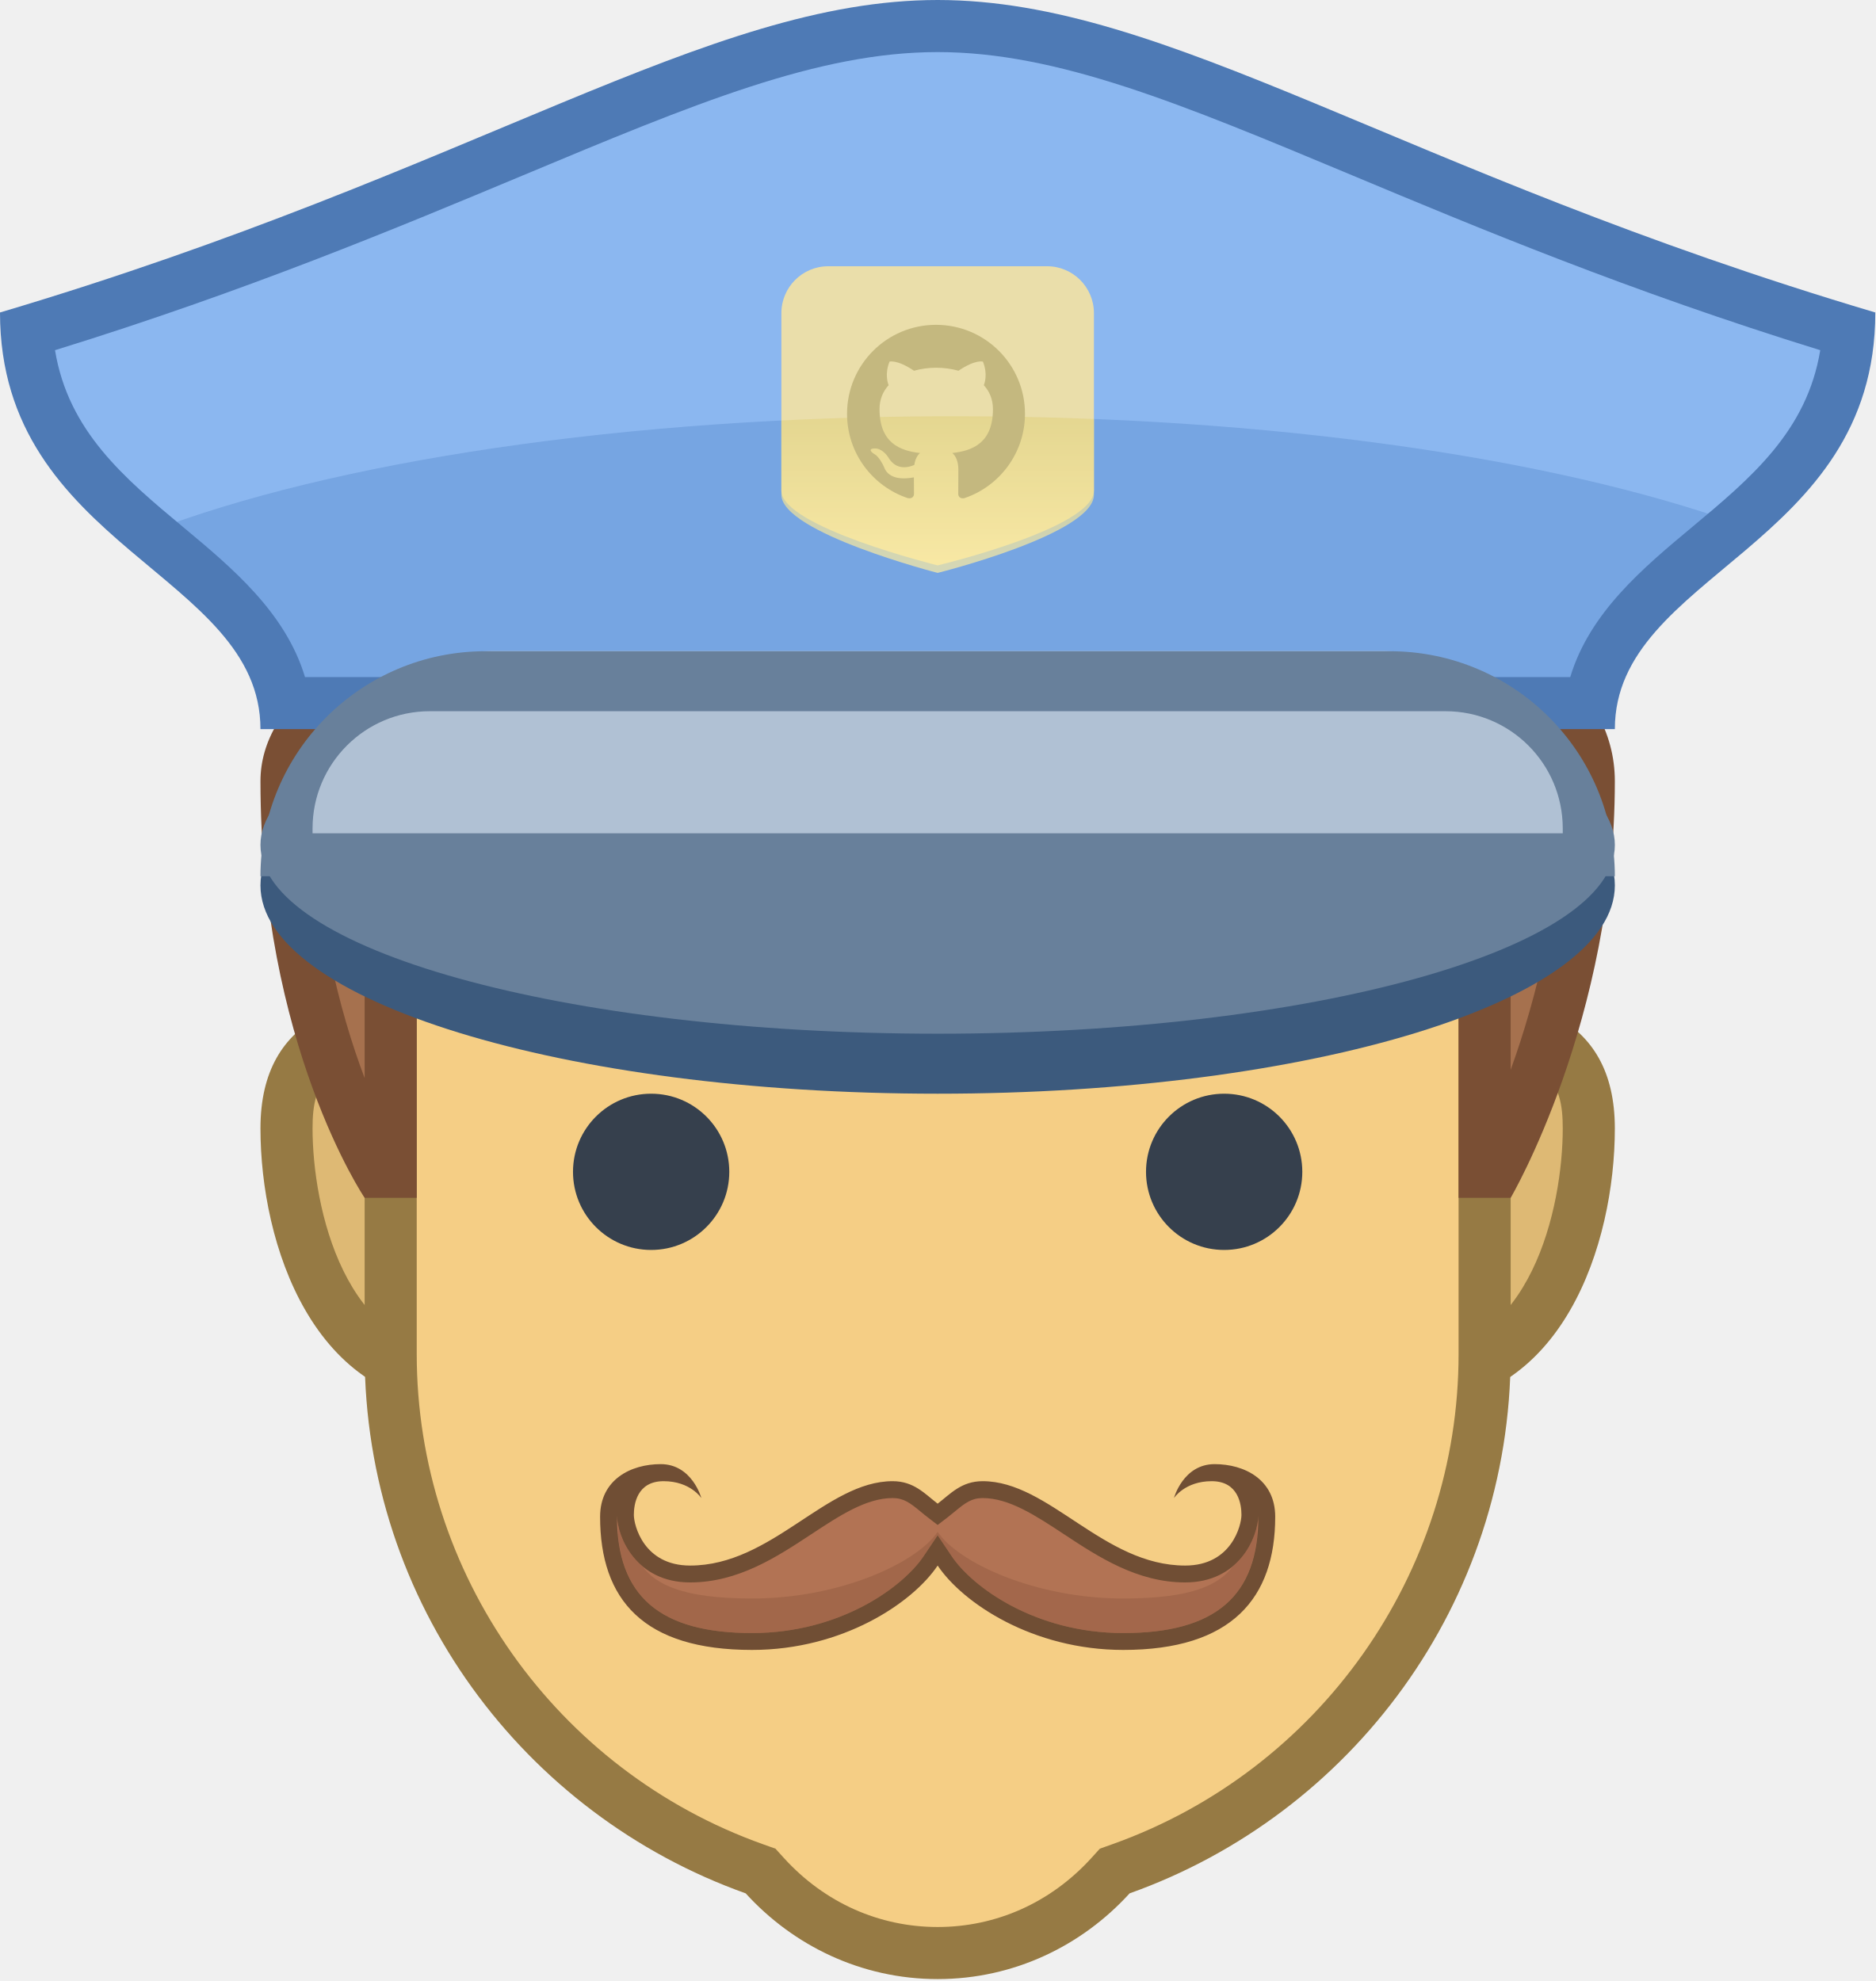
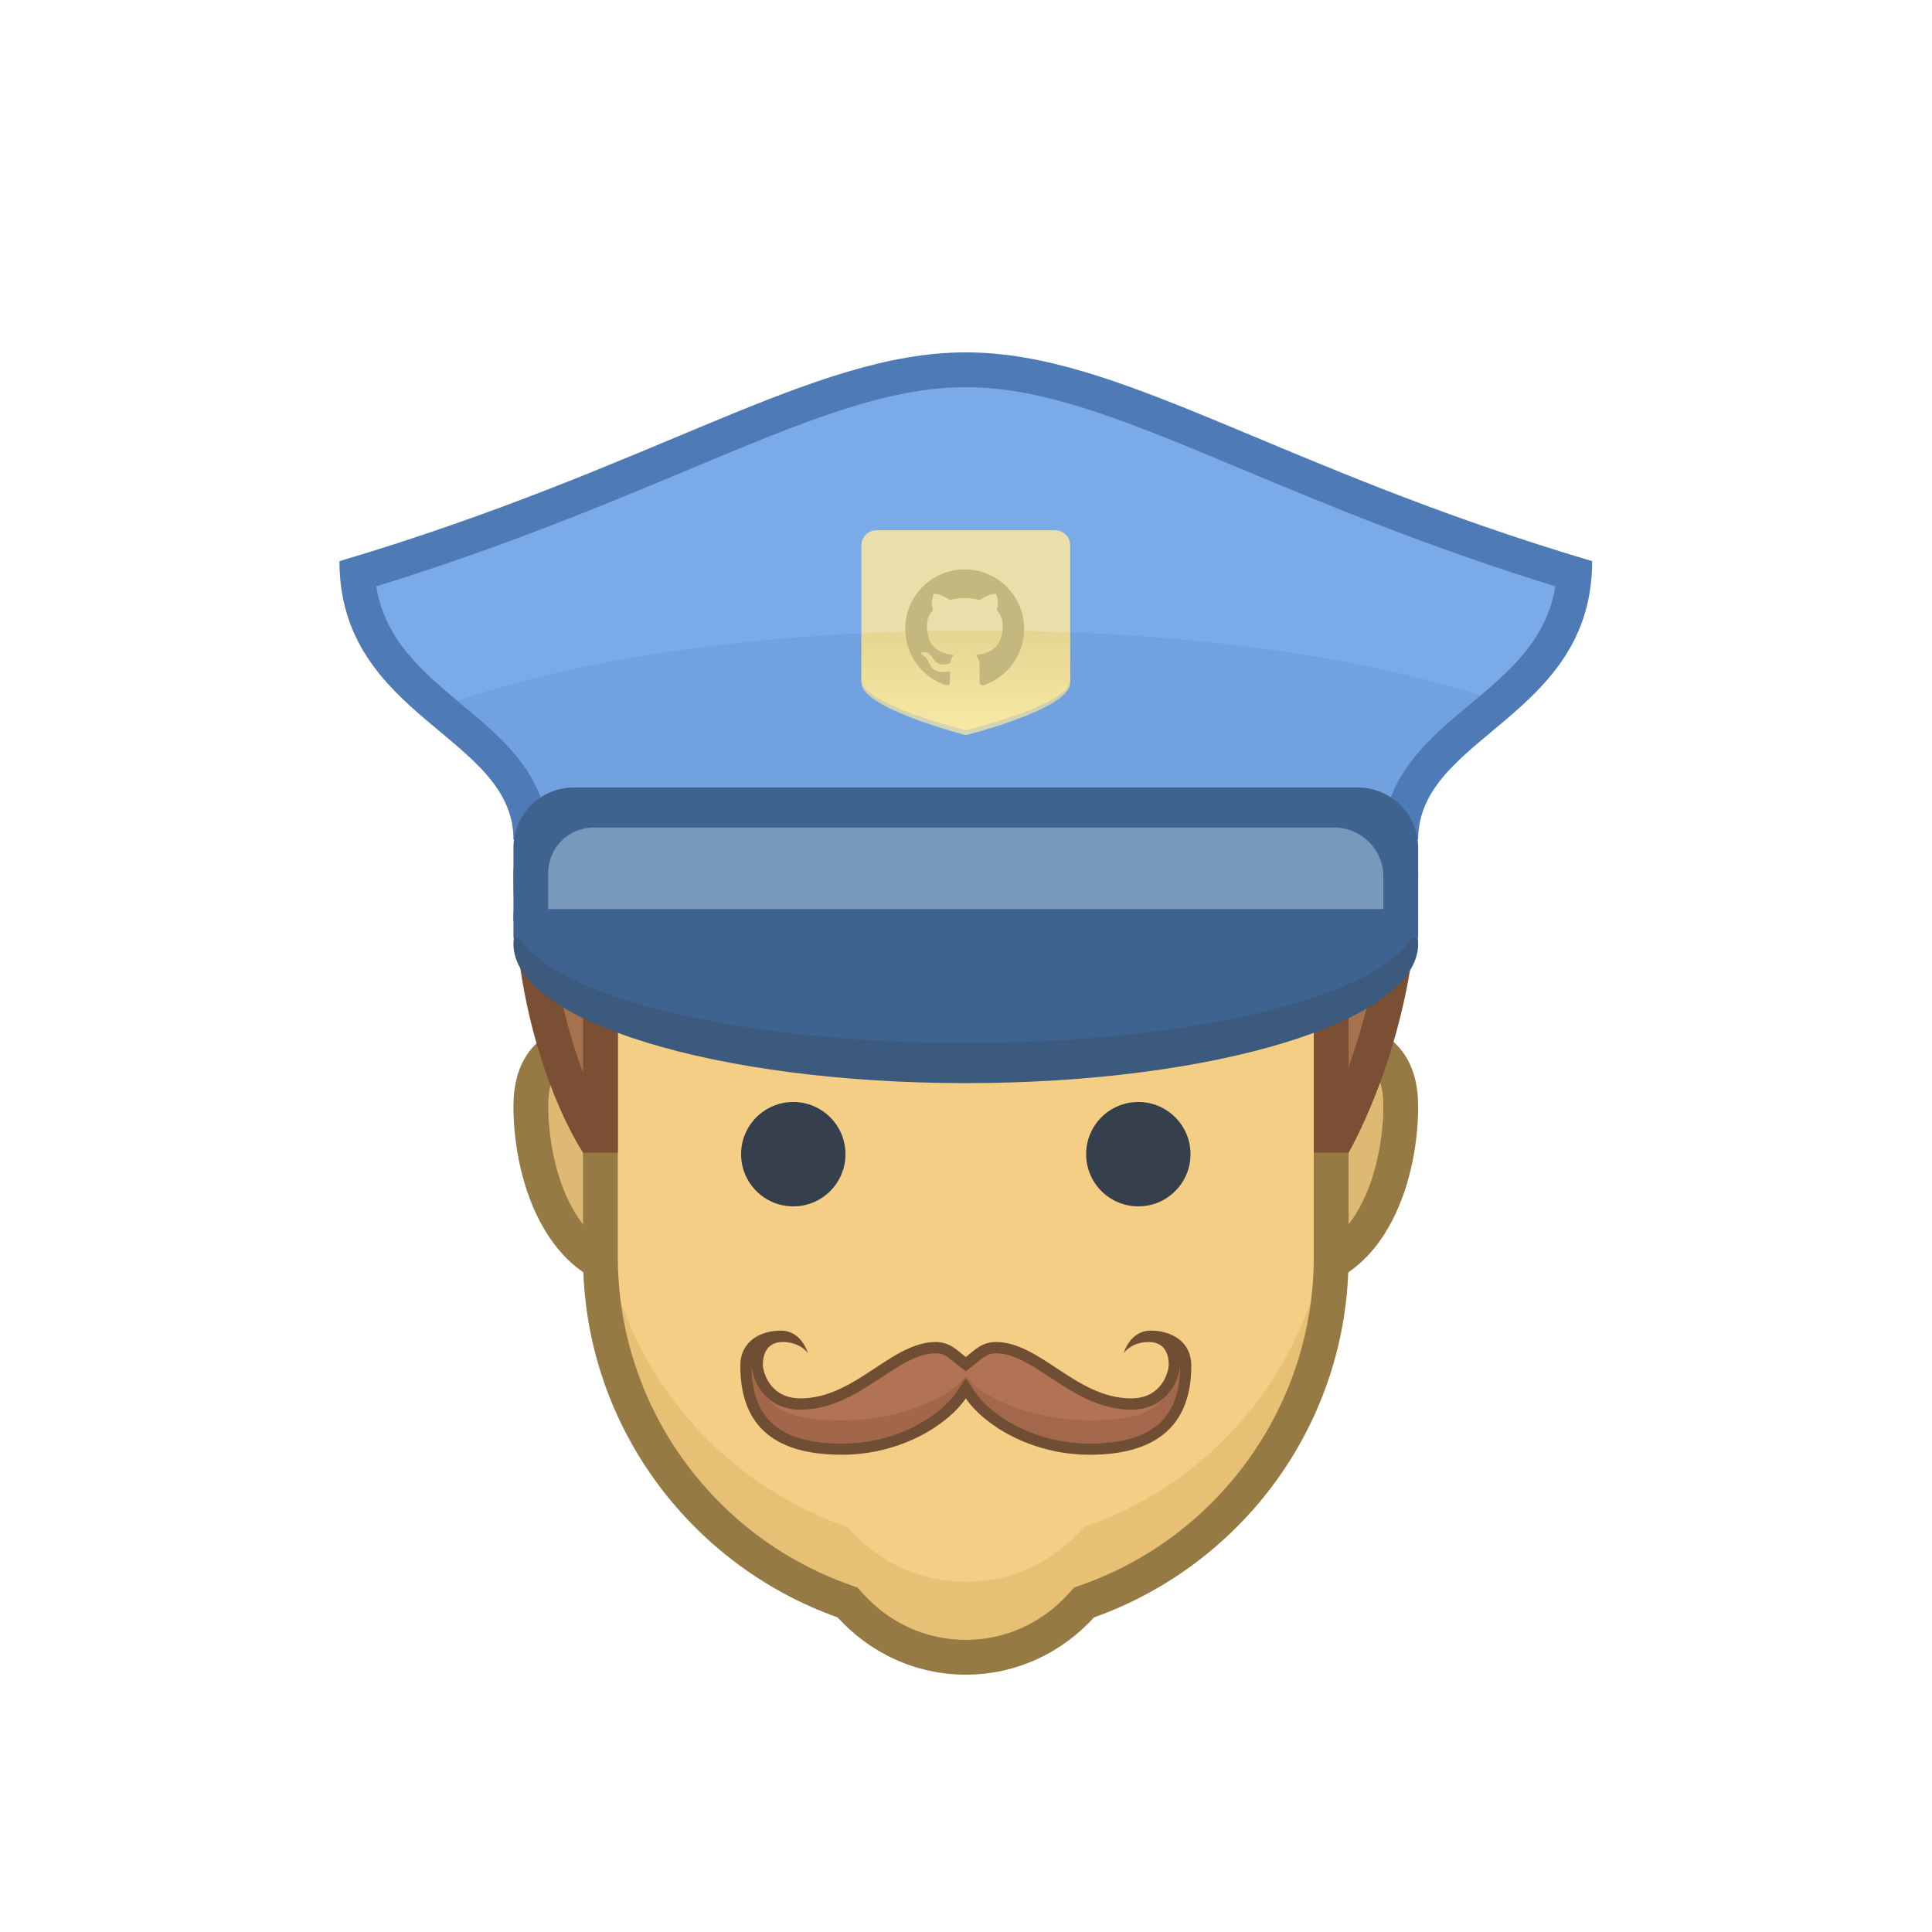
- <svg xmlns="http://www.w3.org/2000/svg" width="160px" height="169px" viewBox="0 0 160 169" version="1.1">
+ <svg xmlns="http://www.w3.org/2000/svg" xmlns:xlink="http://www.w3.org/1999/xlink" width="512px" height="512px" viewBox="0 0 512 512" version="1.1">
  <defs>
-     <linearGradient x1="50%" y1="0%" x2="50%" y2="100%" id="linearGradient-1">
+     <path d="M101.437,289.479 C89.735,289.479 78.881,284.619 70.868,275.803 L70.084,274.945 L69.005,274.558 C30.486,260.855 4.611,224.227 4.611,183.431 L4.611,48.621 C4.611,24.507 24.225,4.883 48.339,4.883 L154.535,4.883 C178.649,4.883 198.263,24.498 198.263,48.621 L198.263,183.431 C198.263,224.227 172.387,260.855 133.878,274.558 L132.79,274.945 L132.006,275.803 C123.993,284.619 113.139,289.479 101.437,289.479 Z" id="path-1" />
+     <filter x="-5.2%" y="-3.5%" width="110.3%" height="107.0%" filterUnits="objectBoundingBox" id="filter-2">
+       <feOffset dx="0" dy="-20" in="SourceAlpha" result="shadowOffsetInner1" />
+       <feComposite in="shadowOffsetInner1" in2="SourceAlpha" operator="arithmetic" k2="-1" k3="1" result="shadowInnerInner1" />
+       <feColorMatrix values="0 0 0 0 0.907   0 0 0 0 0.753   0 0 0 0 0.464  0 0 0 1 0" type="matrix" in="shadowInnerInner1" />
+     </filter>
+     <linearGradient x1="50%" y1="0%" x2="50%" y2="100%" id="linearGradient-3">
      <stop stop-color="#E1D385" offset="0%" />
      <stop stop-color="#FFEEA3" offset="100%" />
    </linearGradient>
  </defs>
  <g id="Page-1" stroke="none" stroke-width="1" fill="none" fill-rule="evenodd">
-     <g id="Trafico">
-       <g id="Ears" transform="translate(22.21528, 84.41806)" fill-rule="nonzero">
-         <path d="M98.192,33.323 C89.865,33.323 83.09,26.347 83.09,17.772 C83.09,9.197 89.865,2.222 98.192,2.222 C109.064,2.222 113.298,4.918 113.298,11.85 C113.298,19.274 110.139,33.323 98.192,33.323 Z M17.328,33.323 C5.381,33.323 2.222,19.274 2.222,11.85 C2.222,4.923 6.456,2.222 17.328,2.222 C25.654,2.222 32.43,9.197 32.43,17.772 C32.43,26.347 25.654,33.323 17.328,33.323 Z" id="Shape" fill="#DEB974" />
-         <path d="M98.192,4.443 C110.09,4.443 111.076,7.944 111.076,11.85 C111.076,18.505 108.384,31.101 98.192,31.101 C91.087,31.101 85.307,25.121 85.307,17.772 C85.307,10.423 91.087,4.443 98.192,4.443 Z M17.328,4.443 C24.432,4.443 30.213,10.423 30.213,17.772 C30.213,25.121 24.432,31.101 17.328,31.101 C7.136,31.101 4.443,18.505 4.443,11.85 C4.443,7.944 5.429,4.443 17.328,4.443 Z M98.192,0 C88.621,0 80.864,7.958 80.864,17.772 C80.864,27.587 88.621,35.544 98.192,35.544 C111.09,35.544 115.519,21.664 115.519,11.85 C115.519,2.035 107.762,0 98.192,0 Z M17.328,0 C7.758,0 0,2.035 0,11.85 C0,21.664 4.465,35.544 17.328,35.544 C26.898,35.544 34.656,27.587 34.656,17.772 C34.656,7.958 26.898,0 17.328,0 Z" id="Shape" fill="#967A44" />
-       </g>
-       <g id="Face" transform="translate(31.10139, 26.65834)" fill-rule="nonzero">
-         <path d="M48.874,139.956 C43.235,139.956 38.006,137.615 34.145,133.367 L33.767,132.954 L33.247,132.767 C14.689,126.165 2.222,108.517 2.222,88.861 L2.222,23.908 C2.222,12.289 11.672,2.835 23.29,2.835 L74.457,2.835 C86.075,2.835 95.526,12.285 95.526,23.908 L95.526,88.861 C95.526,108.517 83.058,126.165 64.504,132.767 L63.98,132.954 L63.602,133.367 C59.741,137.615 54.512,139.956 48.874,139.956 Z" id="Shape" fill="#F5CE85" />
-         <path d="M74.457,5.061 C84.849,5.061 93.304,13.516 93.304,23.908 L93.304,88.861 C93.304,107.58 81.432,124.383 63.758,130.679 L62.709,131.052 L61.963,131.874 C58.519,135.651 53.872,137.735 48.874,137.735 C43.875,137.735 39.228,135.651 35.784,131.874 L35.038,131.052 L33.989,130.679 C16.315,124.383 4.443,107.58 4.443,88.861 L4.443,23.908 C4.443,13.516 12.898,5.061 23.29,5.061 L74.457,5.061 Z M74.457,0.618 L23.29,0.618 C10.428,0.618 0,11.045 0,23.908 L0,88.861 C0,110.099 13.574,128.124 32.501,134.865 C36.562,139.325 42.36,142.178 48.874,142.178 C55.387,142.178 61.185,139.325 65.246,134.865 C84.174,128.124 97.747,110.099 97.747,88.861 L97.747,23.908 C97.747,11.045 87.319,0.618 74.457,0.618 Z" id="Shape" fill="#967A44" />
-       </g>
-       <g id="Hair" transform="translate(22.21528, 39.9875)" fill-rule="nonzero">
-         <path d="M104.412,59.981 L104.412,26.658 C104.412,22.295 102.977,17.794 100.129,13.218 C107.073,15.959 113.298,20.216 113.298,26.658 C113.298,43.138 107.251,56.214 105.305,59.981 L104.412,59.981 Z M10.135,59.981 C8.211,56.609 2.222,44.684 2.222,26.658 C2.222,16.004 28.609,7.335 61.048,7.335 C64.438,7.335 67.77,7.438 71.018,7.638 C63.771,11.765 53.454,15.551 39.988,15.551 C26.023,15.551 11.108,21.971 11.108,39.988 L11.108,59.981 L10.135,59.981 Z M87.208,5.087 C85.884,4.843 84.525,4.621 83.134,4.416 C83.738,3.874 84.249,3.39 84.671,2.972 C85.351,3.506 86.222,4.216 87.208,5.087 Z" id="Shape" fill="#A6714E" />
-         <path d="M61.048,9.557 C61.252,9.557 61.456,9.557 61.661,9.557 C55.734,11.761 48.518,13.329 39.988,13.329 C20.802,13.329 8.886,23.544 8.886,39.988 L8.886,51.984 C6.736,46.297 4.443,37.655 4.443,26.658 C4.443,18.572 27.689,9.557 61.048,9.557 Z M105.038,18.128 C108.482,20.296 111.076,23.104 111.076,26.658 C111.076,36.606 108.797,45.284 106.633,51.282 L106.633,26.658 C106.633,23.846 106.1,20.998 105.038,18.128 Z M84.418,0 C84.418,0 82.17,2.684 77.687,5.963 C83.596,6.593 89.19,7.575 94.171,8.931 C89.461,3.497 84.418,0 84.418,0 Z M61.048,5.114 C31.11,5.114 0,12.907 0,26.658 C0,49.069 8.886,62.203 8.886,62.203 L13.329,62.203 C13.329,62.203 13.329,46.154 13.329,39.988 C13.329,23.646 26.494,17.772 39.988,17.772 C58.049,17.772 70.631,11.125 77.687,5.963 C72.329,5.394 66.708,5.114 61.048,5.114 Z M94.171,8.931 C98.307,13.698 102.19,19.958 102.19,26.658 C102.19,33.443 102.19,62.203 102.19,62.203 L106.633,62.203 C106.633,62.203 115.519,47.079 115.519,26.658 C115.519,18.181 106.807,12.365 94.171,8.931 Z" id="Shape" fill="#7A4F34" />
-       </g>
-       <g id="Eyes" transform="translate(48.82474, 93.03093)" fill="#36404D" fill-rule="nonzero">
-         <circle id="Eye-right" cx="55.587" cy="6.938" r="6.665" />
-         <circle id="Eye-left" cx="6.713" cy="6.938" r="6.665" />
-       </g>
-       <g id="Hat" fill-rule="nonzero">
-         <path d="M24.255,59.981 C23.295,54.254 18.696,50.42 14.236,46.701 C8.66,42.049 2.901,37.251 2.279,28.293 C19.314,23.135 32.834,17.479 43.764,12.907 C58.591,6.705 69.312,2.222 79.975,2.222 C90.638,2.222 101.355,6.705 116.186,12.907 C127.116,17.479 140.636,23.131 157.671,28.293 C157.044,37.251 151.286,42.049 145.714,46.701 C141.254,50.42 136.655,54.254 135.695,59.981 L24.255,59.981 Z" id="Shape" fill="#8BB7F0" />
-         <path d="M12.684,45.4 C28.279,39.398 53.259,35.509 81.415,35.509 C108.39,35.509 132.449,39.078 148.134,44.656 C147.334,45.349 146.522,46.026 145.714,46.701 C141.254,50.42 136.655,54.254 135.695,59.981 L24.255,59.981 C23.295,54.254 18.696,50.42 14.236,46.701 C13.718,46.27 13.2,45.837 12.684,45.4 Z" id="Combined-Shape" fill="#6D9DDB" opacity="0.7" />
-         <path d="M79.975,4.443 C90.194,4.443 100.737,8.855 115.328,14.955 C125.925,19.385 138.943,24.832 155.254,29.875 C154.116,36.797 149.327,40.792 144.288,44.995 C140.161,48.438 135.589,52.25 133.931,57.76 L26.014,57.76 C24.357,52.25 19.789,48.438 15.657,44.995 C10.623,40.796 5.829,36.797 4.692,29.875 C21.002,24.832 34.02,19.385 44.617,14.955 C59.213,8.855 69.756,4.443 79.975,4.443 Z M79.975,0 C60.274,0 40.601,14.6 0,26.658 C0,46.719 22.215,48.927 22.215,62.203 L137.735,62.203 C137.735,48.927 159.95,46.719 159.95,26.658 C119.349,14.6 99.676,0 79.975,0 Z" id="Shape" fill="#4E7AB5" />
-       </g>
-       <g id="Hat-shade" transform="translate(22.21528, 55.23607)" fill-rule="nonzero">
-         <ellipse id="Oval" fill="#3C5A7D" cx="57.76" cy="20.296" rx="57.76" ry="17.772" />
-         <ellipse id="Oval" fill="#68809B" cx="57.76" cy="16.848" rx="57.76" ry="16.102" />
-         <path d="M19.994,0.302 L95.526,0.302 C105.341,0.302 113.298,8.259 113.298,18.074 L2.222,18.074 L2.222,18.074 C2.222,8.259 10.178,0.302 19.994,0.302 Z" id="Rectangle-path" fill="#B0C1D4" />
-         <path d="M111.076,15.853 L4.443,15.853 L4.443,15.438 C4.443,9.915 8.92,5.438 14.443,5.438 L101.076,5.438 C106.599,5.438 111.076,9.915 111.076,15.438 L111.076,15.853 Z M0,19.514 L115.519,19.514 L115.519,19.514 C115.519,8.913 106.926,0.32 96.325,0.32 L19.194,0.32 C8.593,0.32 -1.29819352e-15,8.913 0,19.514 Z" id="Shape" fill="#68809B" />
-       </g>
-       <g id="Plate" transform="translate(66.63917, 22.43299)">
-         <path d="M26.665,19.421 C26.665,22.623 13.336,25.801 13.336,25.801 C13.336,25.801 0.007,22.517 0.007,19.421 C0.007,14.374 0.007,9.327 0.007,4.28 L0.007,4.28 C0.007,2.071 1.798,0.28 4.007,0.28 L22.665,0.28 C24.874,0.28 26.665,2.071 26.665,4.28 C26.665,9.327 26.665,14.374 26.665,19.421 Z" id="Shape" fill="#EADEAA" fill-rule="nonzero" />
-         <path d="M0.007,13.439 C4.804,13.2 9.739,13.076 14.775,13.076 C18.81,13.076 22.779,13.156 26.665,13.31 L26.665,19.776 C26.665,23.122 13.336,26.441 13.336,26.441 C13.336,26.441 0.007,23.011 0.007,19.776 L0.007,13.439 Z" id="Glow" fill="url(#linearGradient-1)" fill-rule="nonzero" opacity="0.7" />
-         <path d="M13.196,5.278 C9.004,5.278 5.608,8.674 5.608,12.866 C5.608,16.224 7.78,19.059 10.796,20.065 C11.176,20.131 11.318,19.904 11.318,19.704 C11.318,19.524 11.308,18.927 11.308,18.291 C9.402,18.642 8.909,17.826 8.757,17.4 C8.672,17.181 8.302,16.508 7.979,16.328 C7.714,16.186 7.334,15.835 7.97,15.825 C8.567,15.816 8.994,16.375 9.136,16.603 C9.819,17.751 10.91,17.428 11.346,17.229 C11.413,16.736 11.612,16.404 11.83,16.214 C10.142,16.024 8.378,15.37 8.378,12.468 C8.378,11.642 8.672,10.96 9.155,10.428 C9.08,10.239 8.814,9.461 9.231,8.418 C9.231,8.418 9.867,8.219 11.318,9.195 C11.925,9.025 12.57,8.939 13.215,8.939 C13.86,8.939 14.505,9.025 15.112,9.195 C16.563,8.209 17.198,8.418 17.198,8.418 C17.616,9.461 17.35,10.239 17.274,10.428 C17.758,10.96 18.052,11.633 18.052,12.468 C18.052,15.379 16.278,16.024 14.59,16.214 C14.865,16.451 15.102,16.906 15.102,17.618 C15.102,18.633 15.093,19.448 15.093,19.704 C15.093,19.904 15.235,20.141 15.614,20.065 C18.612,19.059 20.784,16.214 20.784,12.866 C20.784,8.674 17.388,5.278 13.196,5.278 Z" id="GitHub-Logo" fill="#C4B87F" />
-       </g>
-       <g id="Mustache" transform="translate(51.184, 123.4814)" fill-rule="nonzero">
-         <g id="Group">
-           <path d="M44.626,16.555 C36.829,16.555 31.241,12.442 29.388,9.677 L28.791,8.784 L28.194,9.677 C26.341,12.442 20.753,16.555 12.956,16.555 C4.722,16.555 0.72,13.074 0.72,5.912 C0.72,2.325 4.425,2.143 5.169,2.143 C5.27,2.143 5.37,2.149 5.465,2.159 C5.45,2.159 5.434,2.159 5.421,2.159 C3.409,2.159 2.159,3.538 2.159,5.758 C2.159,7.337 3.548,10.797 7.677,10.797 C11.565,10.797 14.647,8.764 17.627,6.799 C20.122,5.154 22.479,3.599 24.952,3.599 C26.198,3.599 26.931,4.205 27.779,4.906 C27.969,5.063 28.158,5.22 28.352,5.37 L28.791,5.706 L29.23,5.37 C29.426,5.22 29.614,5.063 29.803,4.906 C30.651,4.205 31.384,3.599 32.63,3.599 C35.103,3.599 37.459,5.154 39.955,6.799 C42.935,8.765 46.017,10.797 49.905,10.797 C54.034,10.797 55.423,7.337 55.423,5.758 C55.423,3.538 54.173,2.159 52.161,2.159 C52.146,2.159 52.13,2.159 52.117,2.159 C52.212,2.149 52.312,2.143 52.413,2.143 C53.157,2.143 56.862,2.325 56.862,5.912 C56.862,13.074 52.86,16.555 44.626,16.555 Z" id="Shape" fill="#B27354" />
-           <path d="M32.63,4.319 C34.887,4.319 37.156,5.816 39.559,7.399 C42.484,9.328 45.801,11.516 49.905,11.516 C54.511,11.516 56.101,7.666 56.142,5.83 C56.142,5.858 56.142,5.885 56.142,5.912 C56.142,12.682 52.483,15.835 44.626,15.835 C37.11,15.835 31.754,11.912 29.987,9.275 L28.791,7.491 L27.595,9.276 C25.828,11.912 20.472,15.835 12.956,15.835 C5.099,15.835 1.44,12.682 1.44,5.912 C1.44,5.885 1.44,5.858 1.441,5.83 C1.481,7.666 3.072,11.516 7.677,11.516 C11.781,11.516 15.097,9.33 18.023,7.399 C20.426,5.816 22.696,4.319 24.952,4.319 C25.893,4.319 26.439,4.732 27.32,5.46 C27.516,5.623 27.711,5.784 27.913,5.938 L28.791,6.615 L29.669,5.94 C29.871,5.786 30.066,5.623 30.262,5.462 C31.143,4.732 31.689,4.319 32.63,4.319 Z M52.413,1.424 C49.728,1.424 48.945,4.319 48.945,4.319 C48.945,4.319 49.88,2.879 52.161,2.879 C54.464,2.879 54.703,4.894 54.703,5.758 C54.703,6.622 53.871,10.077 49.905,10.077 C42.923,10.077 38.302,2.879 32.63,2.879 C30.814,2.879 29.889,3.953 28.791,4.798 C27.693,3.953 26.768,2.879 24.952,2.879 C19.28,2.879 14.659,10.077 7.677,10.077 C3.711,10.077 2.879,6.622 2.879,5.758 C2.879,4.894 3.118,2.879 5.421,2.879 C7.702,2.879 8.637,4.319 8.637,4.319 C8.637,4.319 7.854,1.424 5.169,1.424 C2.637,1.424 0,2.729 0,5.912 C0,13.011 3.711,17.275 12.956,17.275 C20.686,17.275 26.65,13.271 28.791,10.077 C30.932,13.271 36.896,17.275 44.626,17.275 C53.871,17.275 57.582,12.858 57.582,5.912 C57.582,2.729 54.945,1.424 52.413,1.424 Z" id="Shape" fill="#704E34" />
+     <g id="trafico">
+       <circle id="BG" cx="256" cy="256" r="256" />
+       <rect id="Rectangular-BG" fill="#FFFFFF" x="0" y="0" width="512" height="512" />
+       <g id="Mascot" transform="translate(89.12593, 92.91852)">
+         <g id="Ears" transform="translate(46.94218, 175.676)" fill-rule="nonzero">
+           <path d="M203.796,69.162 C186.515,69.162 172.452,54.684 172.452,36.886 C172.452,19.089 186.515,4.611 203.796,4.611 C226.361,4.611 235.149,10.208 235.149,24.594 C235.149,40.003 228.593,69.162 203.796,69.162 Z M35.964,69.162 C11.167,69.162 4.611,40.003 4.611,24.594 C4.611,10.217 13.399,4.611 35.964,4.611 C53.245,4.611 67.308,19.089 67.308,36.886 C67.308,54.684 53.245,69.162 35.964,69.162 Z" id="Shape" fill="#DEB974" />
+           <path d="M203.796,9.222 C228.491,9.222 230.539,16.488 230.539,24.594 C230.539,38.408 224.95,64.551 203.796,64.551 C189.051,64.551 177.054,52.139 177.054,36.886 C177.054,21.634 189.051,9.222 203.796,9.222 Z M35.964,9.222 C50.709,9.222 62.706,21.634 62.706,36.886 C62.706,52.139 50.709,64.551 35.964,64.551 C14.81,64.551 9.222,38.408 9.222,24.594 C9.222,16.488 11.269,9.222 35.964,9.222 Z M203.796,0 C183.933,0 167.832,16.516 167.832,36.886 C167.832,57.257 183.933,73.772 203.796,73.772 C230.566,73.772 239.76,44.964 239.76,24.594 C239.76,4.223 223.659,0 203.796,0 Z M35.964,0 C16.101,0 0,4.223 0,24.594 C0,44.964 9.268,73.772 35.964,73.772 C55.827,73.772 71.928,57.257 71.928,36.886 C71.928,16.516 55.827,0 35.964,0 Z" id="Shape" fill="#967A44" />
        </g>
-         <path d="M56.047,7.598 C56.032,7.238 56.033,6.877 56.065,6.514 C55.863,7.614 55.237,9.045 54.008,10.097 C52.85,11.67 50.603,12.888 44.626,12.888 C37.11,12.888 30.557,9.835 28.791,7.198 L28.791,7.491 L29.987,9.276 C31.754,11.912 37.11,15.835 44.626,15.835 C51.795,15.835 55.459,13.201 56.047,7.598 Z" id="Shape" fill="#935C41" opacity="0.5" />
-         <path d="M1.535,7.598 C1.55,7.238 1.549,6.877 1.517,6.514 C1.719,7.614 2.345,9.045 3.574,10.097 C4.732,11.669 6.979,12.888 12.956,12.888 C20.472,12.888 27.025,9.835 28.791,7.198 L28.791,7.491 L27.595,9.276 C25.828,11.912 20.472,15.835 12.956,15.835 C5.787,15.835 2.123,13.201 1.535,7.598 Z" id="Shape" fill-opacity="0.5" fill="#935C41" />
+         <g id="Face" transform="translate(65.38526, 56.79596)" fill-rule="nonzero">
+           <g id="Shape">
+             <use fill="#F5CE85" xlink:href="#path-1" />
+             <use fill="black" fill-opacity="1" filter="url(#filter-2)" xlink:href="#path-1" />
+           </g>
+           <path d="M154.535,9.503 C176.104,9.503 193.652,27.052 193.652,48.621 L193.652,183.431 C193.652,222.281 169.012,257.157 132.329,270.224 L130.153,270.999 L128.604,272.705 C121.457,280.543 111.811,284.868 101.437,284.868 C91.063,284.868 81.417,280.543 74.27,272.705 L72.721,270.999 L70.545,270.224 C33.861,257.157 9.222,222.281 9.222,183.431 L9.222,48.621 C9.222,27.052 26.77,9.503 48.339,9.503 L154.535,9.503 Z M154.535,0.282 L48.339,0.282 C21.643,0.282 0,21.925 0,48.621 L0,183.431 C0,227.51 28.172,264.922 67.456,278.911 C75.884,288.169 87.918,294.089 101.437,294.089 C114.956,294.089 126.99,288.169 135.418,278.911 C174.702,264.922 202.874,227.51 202.874,183.431 L202.874,48.621 C202.874,21.925 181.231,0.282 154.535,0.282 Z" id="Shape" fill="#967A44" />
+         </g>
+         <g id="Hair" transform="translate(46.94218, 83.46058)" fill-rule="nonzero">
+           <path d="M216.706,124.491 L216.706,55.329 C216.706,46.274 213.728,36.932 207.817,27.434 C222.23,33.124 235.149,41.958 235.149,55.329 C235.149,89.532 222.599,116.671 218.56,124.491 L216.706,124.491 Z M21.034,124.491 C17.041,117.492 4.611,92.741 4.611,55.329 C4.611,33.216 59.377,15.225 126.704,15.225 C133.74,15.225 140.656,15.437 147.397,15.852 C132.357,24.419 110.944,32.275 82.994,32.275 C54.011,32.275 23.054,45.601 23.054,82.994 L23.054,124.491 L21.034,124.491 Z M181,10.559 C178.252,10.051 175.431,9.59 172.544,9.166 C173.798,8.041 174.859,7.036 175.735,6.169 C177.146,7.276 178.953,8.751 181,10.559 Z" id="Shape" fill="#A6714E" />
+           <path d="M126.704,19.836 C127.128,19.836 127.552,19.836 127.977,19.836 C115.675,24.409 100.699,27.665 82.994,27.665 C43.175,27.665 18.443,48.865 18.443,82.994 L18.443,107.892 C13.98,96.088 9.222,78.153 9.222,55.329 C9.222,38.546 57.469,19.836 126.704,19.836 Z M218.006,37.624 C225.153,42.124 230.539,47.952 230.539,55.329 C230.539,75.976 225.808,93.986 221.317,106.435 L221.317,55.329 C221.317,49.492 220.21,43.581 218.006,37.624 Z M175.209,0 C175.209,0 170.543,5.57 161.239,12.375 C173.503,13.685 185.113,15.723 195.451,18.535 C185.676,7.257 175.209,0 175.209,0 Z M126.704,10.614 C64.569,10.614 0,26.789 0,55.329 C0,101.843 18.443,129.102 18.443,129.102 L27.665,129.102 C27.665,129.102 27.665,95.793 27.665,82.994 C27.665,49.077 54.988,36.886 82.994,36.886 C120.479,36.886 146.595,23.091 161.239,12.375 C150.117,11.195 138.452,10.614 126.704,10.614 Z M195.451,18.535 C204.036,28.43 212.095,41.423 212.095,55.329 C212.095,69.411 212.095,129.102 212.095,129.102 L221.317,129.102 C221.317,129.102 239.76,97.711 239.76,55.329 C239.76,37.735 221.677,25.664 195.451,18.535 Z" id="Shape" fill="#7A4F34" />
+         </g>
+         <g id="Eyes" transform="translate(107.17, 198.5519)" fill="#36404D" fill-rule="nonzero">
+           <circle id="Eye-right" cx="105.371" cy="14.399" r="13.832" />
+           <circle id="Eye-left" cx="13.934" cy="14.399" r="13.832" />
+         </g>
+         <g id="Hat" transform="translate(0.834477, 0.466719)" fill-rule="nonzero">
+           <path d="M50.34,124.491 C48.349,112.604 38.804,104.646 29.546,96.928 C17.973,87.273 6.022,77.313 4.731,58.723 C40.086,48.017 68.147,36.278 90.832,26.789 C121.604,13.915 143.856,4.611 165.988,4.611 C188.119,4.611 210.362,13.915 241.143,26.789 C263.828,36.278 291.889,48.007 327.245,58.723 C325.945,77.313 313.993,87.273 302.43,96.928 C293.171,104.646 283.627,112.604 281.635,124.491 L50.34,124.491 Z" id="Shape" fill="#7AAAE8" />
+           <path d="M26.325,94.227 C58.692,81.77 110.538,73.699 168.976,73.699 C224.962,73.699 274.898,81.107 307.451,92.683 C305.792,94.121 304.107,95.527 302.43,96.928 C293.171,104.646 283.627,112.604 281.635,124.491 L50.34,124.491 C48.349,112.604 38.804,104.646 29.546,96.928 C28.472,96.032 27.396,95.134 26.325,94.227 Z" id="Combined-Shape" fill="#6D9DDB" opacity="0.7" />
+           <path d="M165.988,9.222 C187.197,9.222 209.08,18.379 239.364,31.04 C261.357,40.234 288.376,51.539 322.228,62.006 C319.868,76.373 309.927,84.663 299.47,93.387 C290.903,100.533 281.414,108.445 277.974,119.88 L53.992,119.88 C50.552,108.445 41.073,100.533 32.497,93.387 C22.049,84.672 12.099,76.373 9.738,62.006 C43.59,51.539 70.609,40.234 92.603,31.04 C122.895,18.379 144.778,9.222 165.988,9.222 Z M165.988,0 C125.099,0 84.266,30.302 0,55.329 C0,96.964 46.108,101.548 46.108,129.102 L285.868,129.102 C285.868,101.548 331.975,96.964 331.975,55.329 C247.709,30.302 206.876,0 165.988,0 Z" id="Shape" fill="#4E7AB5" />
+         </g>
+         <g id="Hat-shade" transform="translate(46.94218, 115.1089)" fill-rule="nonzero">
+           <ellipse id="Oval" fill="#3C5A7D" cx="119.88" cy="42.124" rx="119.88" ry="36.886" />
+           <path d="M235,25.613 C238.099,28.582 239.76,31.721 239.76,34.968 C239.76,53.425 186.088,68.387 119.88,68.387 C53.672,68.387 1.13686838e-13,53.425 1.13686838e-13,34.968 C1.13686838e-13,31.638 1.747,28.422 5,25.387 L5,10 L40.196,10 C61.377,4.743 89.29,1.549 119.88,1.549 C150.47,1.549 178.384,4.743 199.564,10 L235,10 L235,25.613 Z" id="Combined-Shape" fill="#3E638F" />
+           <rect id="Rectangle-path" fill="#7999BC" x="4.611" y="7" width="230.539" height="29.513" />
+           <path d="M230.539,32.902 L9.222,32.902 L9.222,23.287 C9.222,16.66 14.594,11.287 21.222,11.287 L217.539,11.287 C224.718,11.287 230.539,17.107 230.539,24.287 L230.539,32.902 Z M0,16.664 L0,40.501 L239.76,40.501 L239.76,16.664 C239.76,7.827 232.597,0.664 223.76,0.664 L16,0.664 C7.163,0.664 -1.082166e-15,7.827 0,16.664 Z" id="Shape" fill="#3E638F" />
+         </g>
+         <g id="Plate" transform="translate(139.1438, 47.02628)">
+           <path d="M55.343,40.307 C55.343,46.955 27.678,53.549 27.678,53.549 C27.678,53.549 0.014,46.734 0.014,40.307 C0.014,28.399 0.014,16.49 0.014,4.581 L0.014,4.581 C0.014,2.372 1.805,0.581 4.014,0.581 L51.343,0.581 C53.552,0.581 55.343,2.372 55.343,4.581 C55.343,16.49 55.343,28.399 55.343,40.307 Z" id="Shape" fill="#EADEAA" fill-rule="nonzero" />
+           <path d="M0.014,27.893 C9.971,27.397 20.213,27.139 30.666,27.139 C39.04,27.139 47.278,27.305 55.343,27.625 L55.343,41.045 C55.343,47.989 27.678,54.877 27.678,54.877 C27.678,54.877 0.014,47.758 0.014,41.045 L0.014,27.893 Z" id="Glow" fill="url(#linearGradient-3)" fill-rule="nonzero" opacity="0.7" />
+           <path d="M27.388,10.955 C18.687,10.955 11.64,18.002 11.64,26.703 C11.64,33.672 16.148,39.558 22.408,41.644 C23.195,41.782 23.49,41.31 23.49,40.896 C23.49,40.522 23.471,39.282 23.471,37.963 C19.514,38.692 18.49,36.999 18.175,36.113 C17.998,35.66 17.23,34.262 16.561,33.888 C16.01,33.593 15.223,32.865 16.541,32.845 C17.782,32.825 18.667,33.987 18.963,34.459 C20.38,36.841 22.644,36.172 23.549,35.758 C23.687,34.735 24.101,34.046 24.553,33.652 C21.049,33.258 17.388,31.9 17.388,25.877 C17.388,24.164 17.998,22.747 19.002,21.644 C18.845,21.251 18.293,19.636 19.16,17.471 C19.16,17.471 20.479,17.058 23.49,19.085 C24.75,18.731 26.089,18.554 27.427,18.554 C28.766,18.554 30.105,18.731 31.364,19.085 C34.376,17.038 35.695,17.471 35.695,17.471 C36.561,19.636 36.01,21.251 35.853,21.644 C36.857,22.747 37.467,24.144 37.467,25.877 C37.467,31.92 33.786,33.258 30.282,33.652 C30.853,34.144 31.345,35.089 31.345,36.566 C31.345,38.672 31.325,40.365 31.325,40.896 C31.325,41.31 31.62,41.802 32.408,41.644 C38.628,39.558 43.136,33.652 43.136,26.703 C43.136,18.002 36.089,10.955 27.388,10.955 Z" id="GitHub-Logo" fill="#C4B87F" />
+         </g>
+         <g id="Mustache" transform="translate(107.0666, 256.7518)" fill-rule="nonzero">
+           <g id="Group">
+             <path d="M92.621,34.359 C76.439,34.359 64.841,25.823 60.996,20.084 L59.756,18.231 L58.516,20.084 C54.67,25.823 43.072,34.359 26.89,34.359 C9.8,34.359 1.494,27.135 1.494,12.271 C1.494,4.825 9.184,4.449 10.729,4.449 C10.938,4.449 11.144,4.461 11.342,4.482 C11.312,4.482 11.279,4.482 11.252,4.482 C7.075,4.482 4.482,7.344 4.482,11.951 C4.482,15.229 7.365,22.408 15.934,22.408 C24.004,22.408 30.401,18.19 36.585,14.111 C41.763,10.696 46.654,7.469 51.787,7.469 C54.375,7.469 55.895,8.727 57.655,10.182 C58.05,10.508 58.441,10.834 58.844,11.144 L59.756,11.844 L60.667,11.144 C61.073,10.834 61.465,10.508 61.856,10.182 C63.616,8.727 65.137,7.469 67.724,7.469 C72.857,7.469 77.745,10.696 82.926,14.111 C89.111,18.193 95.507,22.408 103.577,22.408 C112.146,22.408 115.029,15.229 115.029,11.951 C115.029,7.344 112.436,4.482 108.259,4.482 C108.229,4.482 108.196,4.482 108.17,4.482 C108.367,4.461 108.573,4.449 108.782,4.449 C110.327,4.449 118.017,4.825 118.017,12.271 C118.017,27.135 109.711,34.359 92.621,34.359 Z" id="Shape" fill="#B27354" />
+             <path d="M67.724,8.963 C72.409,8.963 77.118,12.071 82.104,15.357 C88.175,19.361 95.059,23.902 103.577,23.902 C113.138,23.902 116.437,15.91 116.523,12.101 C116.523,12.157 116.523,12.214 116.523,12.271 C116.523,26.322 108.928,32.866 92.621,32.866 C77.022,32.866 65.904,24.724 62.238,19.25 L59.756,15.548 L57.273,19.253 C53.607,24.724 42.489,32.866 26.89,32.866 C10.583,32.866 2.988,26.322 2.988,12.271 C2.988,12.214 2.988,12.157 2.991,12.101 C3.074,15.91 6.376,23.902 15.934,23.902 C24.452,23.902 31.333,19.364 37.407,15.357 C42.394,12.071 47.105,8.963 51.787,8.963 C53.741,8.963 54.874,9.821 56.702,11.333 C57.108,11.67 57.515,12.005 57.933,12.325 L59.756,13.729 L61.578,12.328 C61.996,12.008 62.403,11.67 62.809,11.336 C64.638,9.821 65.77,8.963 67.724,8.963 Z M108.782,2.955 C103.21,2.955 101.584,8.963 101.584,8.963 C101.584,8.963 103.527,5.976 108.259,5.976 C113.04,5.976 113.536,10.158 113.536,11.951 C113.536,13.744 111.809,20.914 103.577,20.914 C89.087,20.914 79.496,5.976 67.724,5.976 C63.953,5.976 62.035,8.204 59.756,9.958 C57.476,8.204 55.558,5.976 51.787,5.976 C40.015,5.976 30.425,20.914 15.934,20.914 C7.702,20.914 5.976,13.744 5.976,11.951 C5.976,10.158 6.472,5.976 11.252,5.976 C15.985,5.976 17.927,8.963 17.927,8.963 C17.927,8.963 16.301,2.955 10.729,2.955 C5.474,2.955 0,5.665 0,12.271 C0,27.004 7.702,35.853 26.89,35.853 C42.934,35.853 55.313,27.544 59.756,20.914 C64.198,27.544 76.577,35.853 92.621,35.853 C111.809,35.853 119.511,26.687 119.511,12.271 C119.511,5.665 114.038,2.955 108.782,2.955 Z" id="Shape" fill="#704E34" />
+           </g>
+           <path d="M116.326,15.769 C116.293,15.023 116.296,14.273 116.362,13.52 C115.944,15.802 114.644,18.772 112.093,20.956 C109.69,24.222 105.026,26.75 92.621,26.75 C77.022,26.75 63.422,20.413 59.756,14.939 L59.756,15.548 L62.238,19.253 C65.904,24.724 77.022,32.866 92.621,32.866 C107.5,32.866 115.104,27.398 116.326,15.769 Z" id="Shape" fill="#935C41" opacity="0.5" />
+           <path d="M3.185,15.769 C3.218,15.023 3.215,14.273 3.149,13.52 C3.567,15.802 4.867,18.772 7.419,20.956 C9.821,24.219 14.485,26.75 26.89,26.75 C42.489,26.75 56.09,20.413 59.756,14.939 L59.756,15.548 L57.273,19.253 C53.607,24.724 42.489,32.866 26.89,32.866 C12.011,32.866 4.407,27.398 3.185,15.769 Z" id="Shape" fill-opacity="0.5" fill="#935C41" />
+         </g>
      </g>
    </g>
  </g>
</svg>
